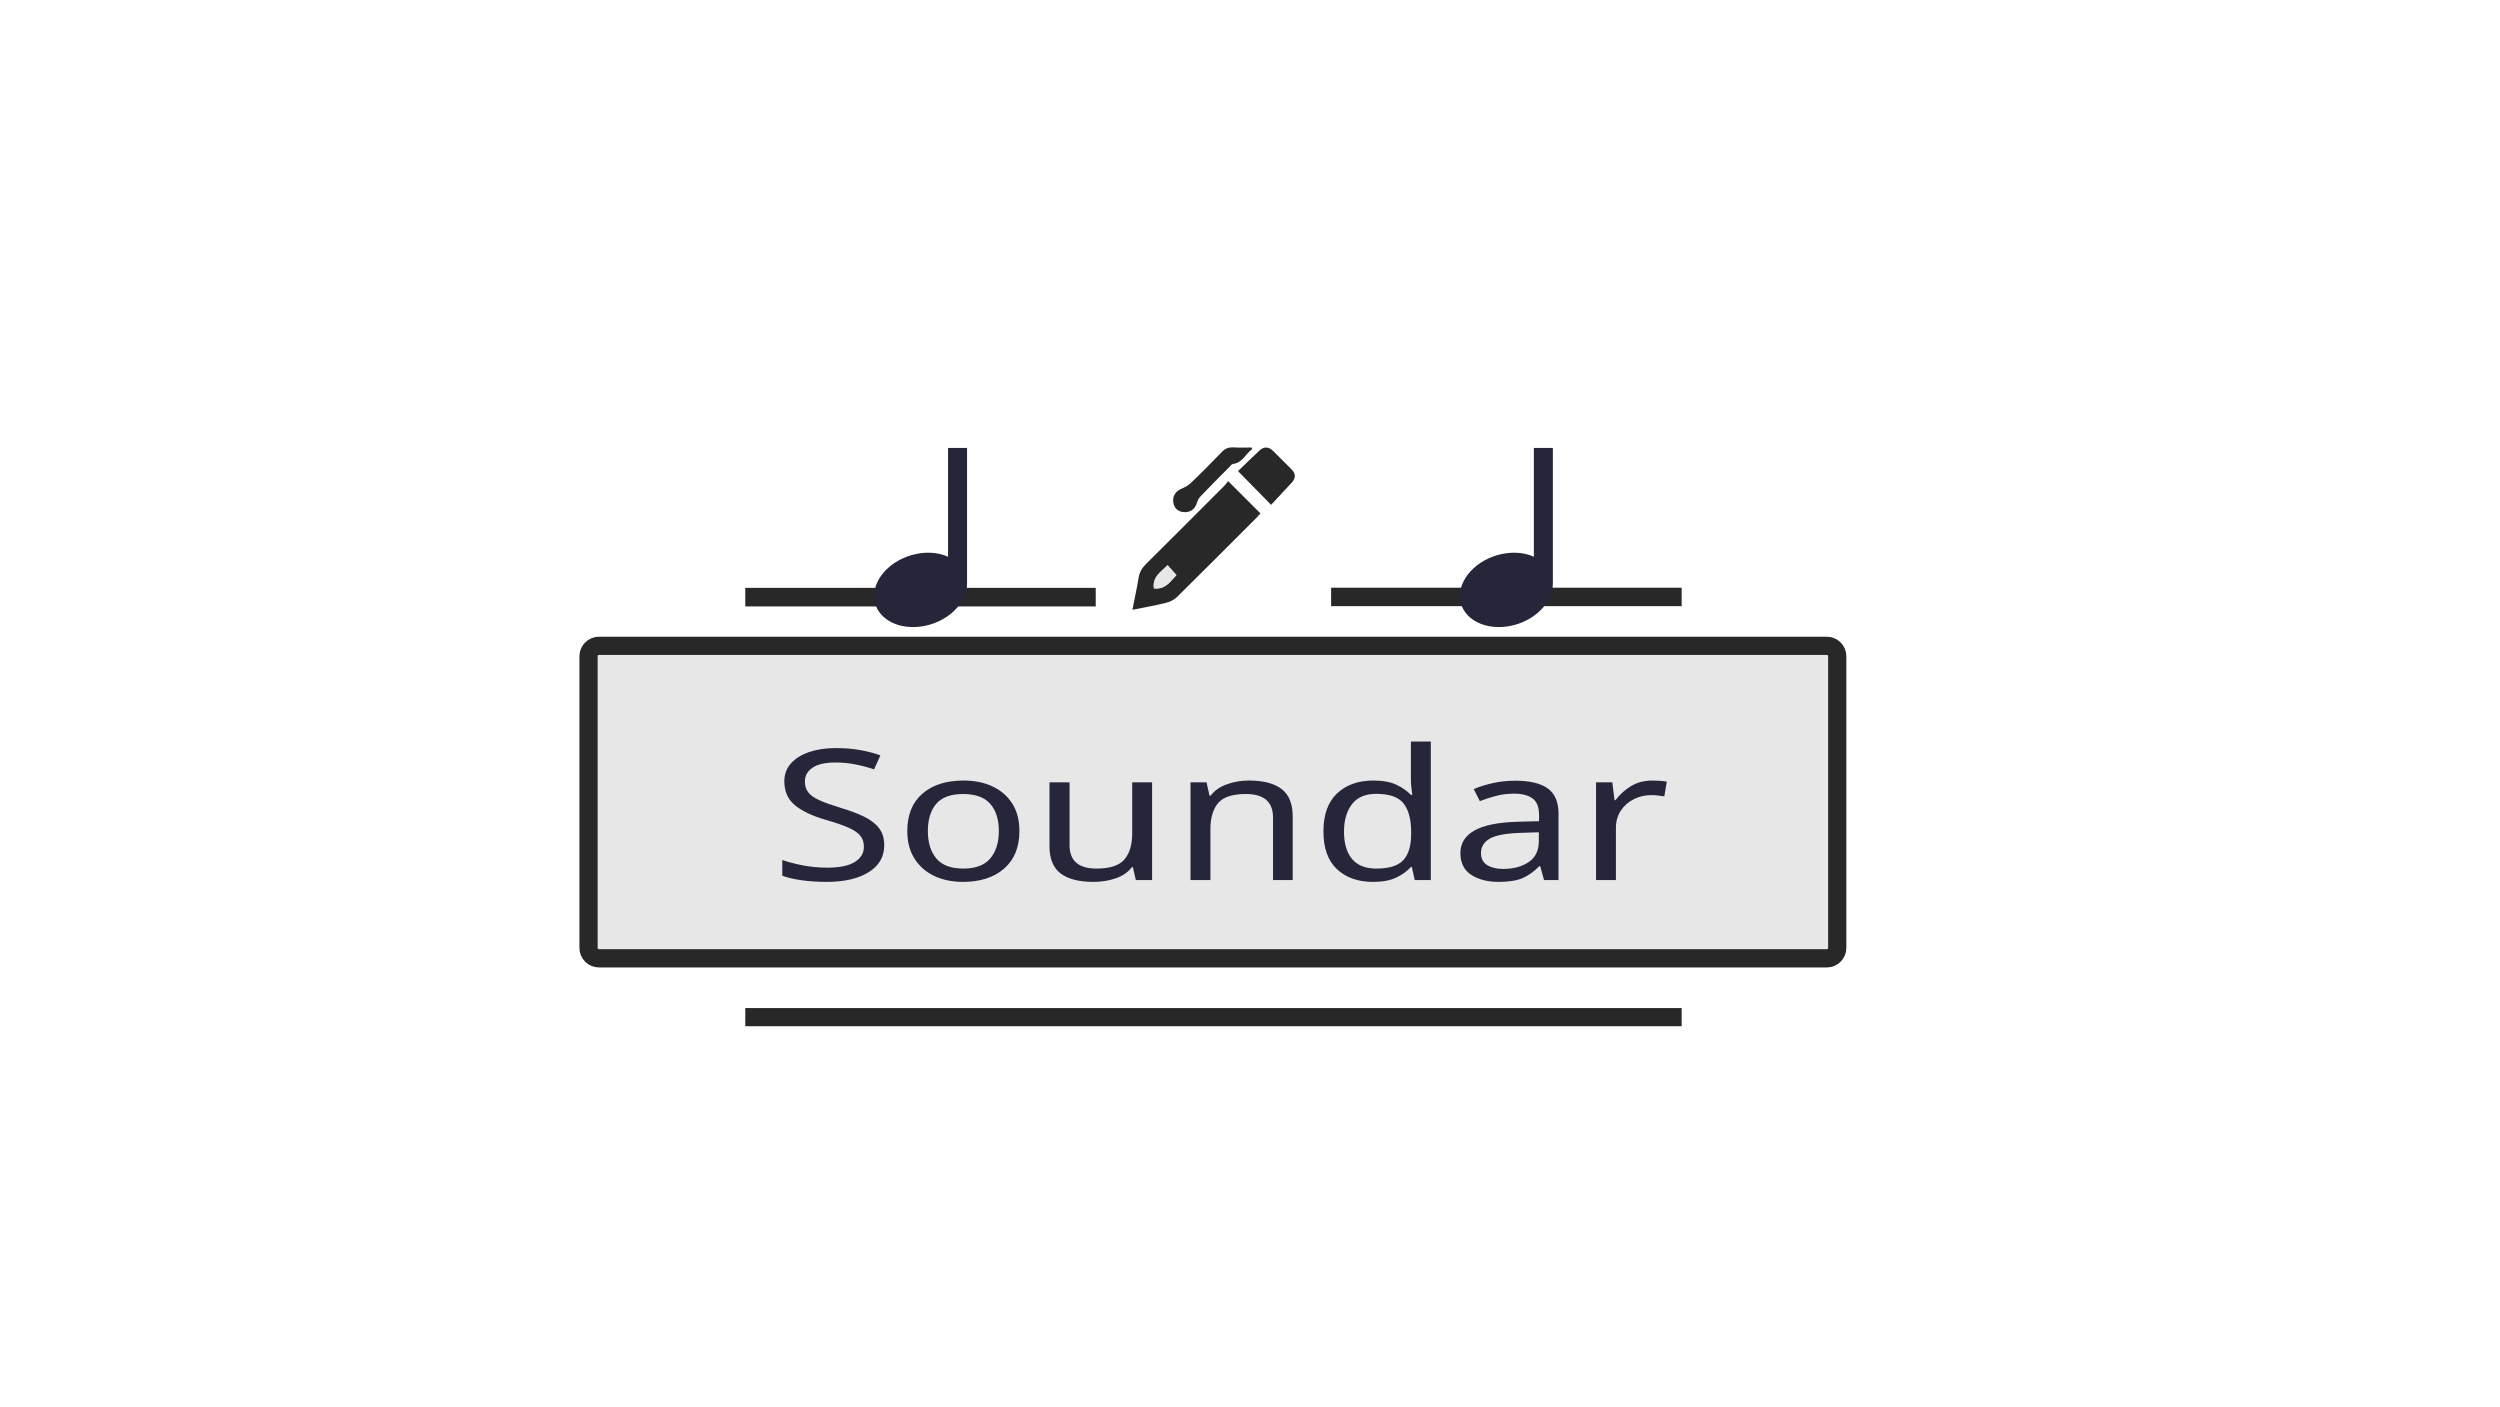
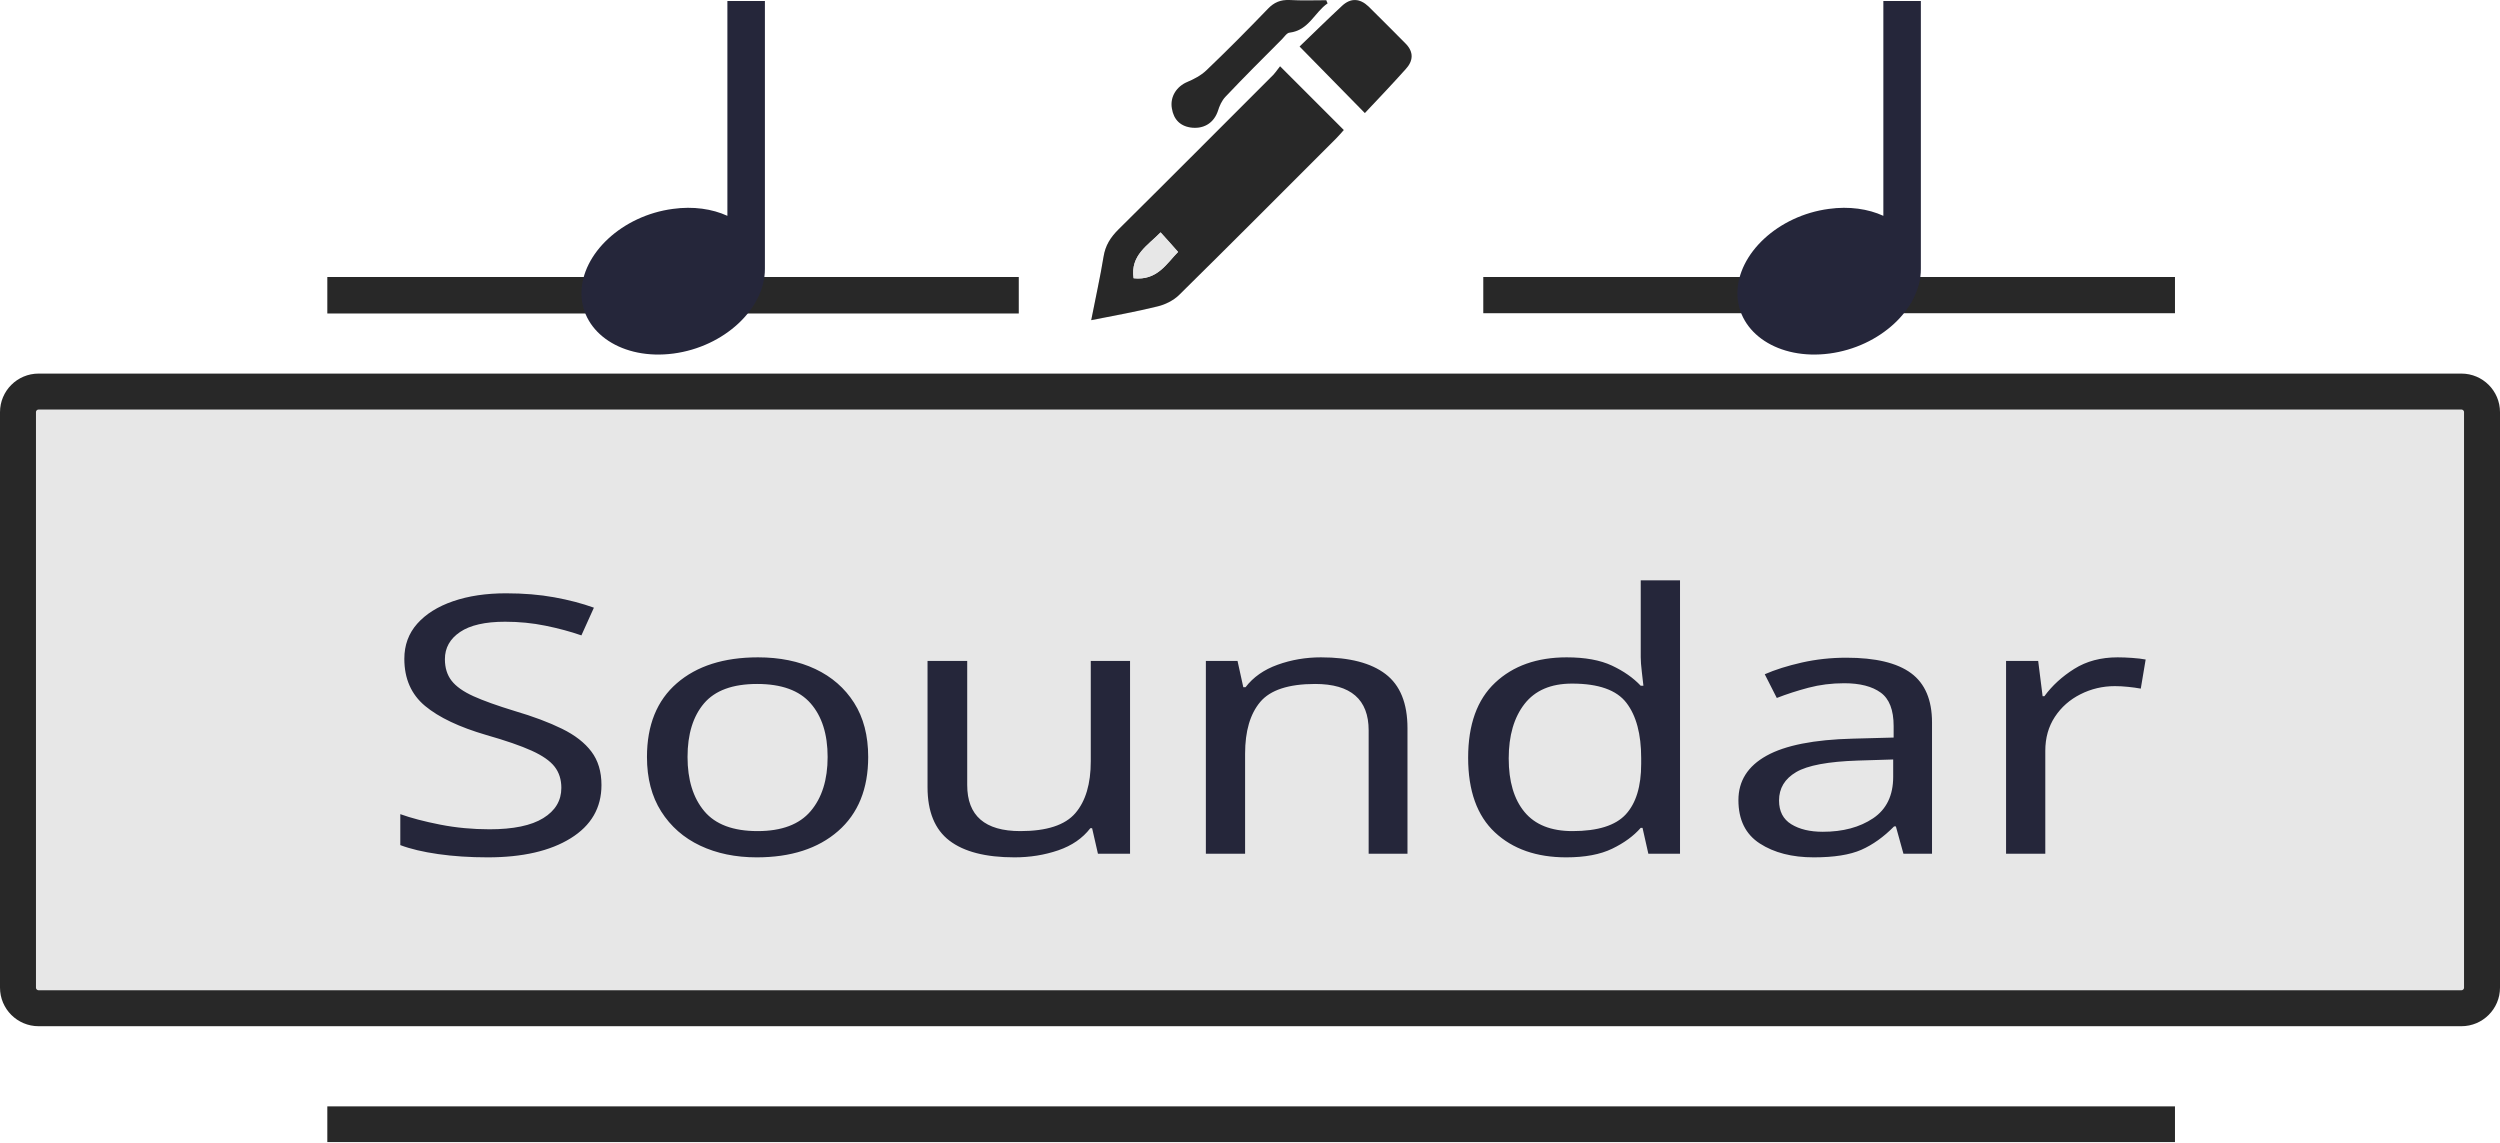
- <svg xmlns="http://www.w3.org/2000/svg" version="1.1" id="レイヤー_1" x="0px" y="0px" viewBox="0 0 1920 1080" style="enable-background:new 0 0 1920 1080;" xml:space="preserve">
+ <svg xmlns="http://www.w3.org/2000/svg" version="1.1" id="レイヤー_1" x="0px" y="0px" viewBox="0 0 973 444.5" style="enable-background:new 0 0 973 444.5;" xml:space="preserve">
  <style type="text/css">
	.st0{fill:#E7E7E7;}
	.st1{fill:#282828;}
	.st2{fill:#25263A;}
	.st3{font-family:'Nunito-Bold';}
	.st4{font-size:140px;}
	.st5{fill:none;stroke:#282828;stroke-width:14;stroke-miterlimit:10;}
</style>
  <g>
-     <path class="st0" d="M1411.5,735.7c0-80.1,0-159.7,0-239.3c-320,0-639.5,0-959.1,0c0,79.9,0,159.5,0,239.3   C772.2,735.7,1091.6,735.7,1411.5,735.7z" />
-     <path class="st0" d="M1291.5,788.1c0-4.7,0-9.2,0-13.9c-239.8,0-479.5,0-719.1,0c0,4.9,0,9.3,0,13.9   C812.3,788.1,1051.7,788.1,1291.5,788.1z" />
-     <path class="st0" d="M841.5,465.7c0-5,0-9.6,0-14.2c-90,0-179.5,0-269.1,0c0,4.9,0,9.5,0,14.2C662.3,465.7,751.8,465.7,841.5,465.7   z" />
-     <path class="st0" d="M1022.3,465.5c90.1,0,179.8,0,269.2,0c0-5,0-9.6,0-14.1c-89.9,0-179.5,0-269.2,0   C1022.3,456.2,1022.3,460.7,1022.3,465.5z" />
-     <path class="st0" d="M943.2,369.5c-1.2,1.5-2.3,3-3.5,4.3c-19.8,19.8-39.5,39.6-59.4,59.3c-3.1,3.1-5.1,6.3-5.8,10.6   c-1.3,8-3,15.8-4.8,24.7c9.2-1.9,17.4-3.3,25.6-5.3c3-0.7,6.3-2.3,8.5-4.4c20.5-20.2,40.8-40.6,61.2-61c1.1-1.1,2.2-2.4,3-3.3   C959.8,386,951.9,378.2,943.2,369.5z" />
-     <path class="st0" d="M976.2,387.7c5.4-5.7,10.6-11.3,15.8-16.9c3.1-3.3,3.3-6.8,0-10.1c-4.8-4.8-9.6-9.7-14.4-14.4   c-3.2-3.2-6.8-3.5-10.2-0.3c-5.7,5.3-11.2,10.8-16.6,15.9C959.4,370.5,967.3,378.6,976.2,387.7z" />
-     <path class="st0" d="M961.7,344.9c-0.2-0.4-0.4-0.8-0.5-1.2c-4.8,0-9.6,0.2-14.4-0.1c-3.4-0.2-5.9,0.9-8.3,3.4   c-7.9,8.1-15.9,16.1-24,24c-2,1.9-4.7,3.4-7.4,4.5c-4.1,1.8-6.7,5.7-6,10.3c0.7,4.4,3.4,7.1,8,7.5c4.9,0.4,8.5-2.1,9.9-6.5   c0.7-1.9,1.6-4,2.9-5.5c7.2-7.6,14.6-15,22-22.4c0.9-0.9,1.9-2.4,3-2.6C954.3,355.5,956.6,348.5,961.7,344.9z" />
-     <path class="st1" d="M1291.5,788.1c-239.8,0-479.3,0-719.1,0c0-4.6,0-9,0-13.9c239.6,0,479.2,0,719.1,0   C1291.5,778.9,1291.5,783.4,1291.5,788.1z" />
-     <path class="st1" d="M841.5,465.7c-89.7,0-179.2,0-269.1,0c0-4.7,0-9.3,0-14.2c89.6,0,179.1,0,269.1,0   C841.5,456,841.5,460.7,841.5,465.7z" />
-     <path class="st1" d="M1022.3,465.5c0-4.8,0-9.3,0-14.1c89.7,0,179.3,0,269.2,0c0,4.5,0,9.1,0,14.1   C1202,465.5,1112.4,465.5,1022.3,465.5z" />
-     <path class="st1" d="M943.2,369.5c8.7,8.7,16.6,16.6,24.8,24.8c-0.9,1-1.9,2.2-3,3.3c-20.4,20.4-40.7,40.8-61.2,61   c-2.2,2.1-5.4,3.7-8.5,4.4c-8.1,2-16.4,3.5-25.6,5.3c1.7-8.8,3.5-16.7,4.8-24.7c0.7-4.4,2.7-7.5,5.8-10.6   c19.9-19.7,39.6-39.5,59.4-59.3C941,372.5,942,370.9,943.2,369.5z M886.2,451.9c9.2,1,12.9-5.8,17.3-10.2c-2.4-2.7-4.5-5.1-6.8-7.6   C891.8,439.1,884.9,442.9,886.2,451.9z" />
-     <path class="st1" d="M976.2,387.7c-8.9-9.1-16.8-17.1-25.4-25.9c5.3-5.1,10.9-10.6,16.6-15.9c3.4-3.1,6.9-2.8,10.2,0.3   c4.9,4.8,9.6,9.6,14.4,14.4c3.3,3.3,3.1,6.8,0,10.1C986.8,376.4,981.6,381.9,976.2,387.7z" />
-     <path class="st1" d="M961.7,344.9c-5.1,3.5-7.3,10.5-14.8,11.4c-1.1,0.1-2,1.6-3,2.6c-7.4,7.4-14.8,14.8-22,22.4   c-1.4,1.5-2.3,3.5-2.9,5.5c-1.5,4.4-5.1,6.9-9.9,6.5c-4.6-0.4-7.3-3.1-8-7.5c-0.8-4.6,1.9-8.6,6-10.3c2.6-1.1,5.3-2.5,7.4-4.5   c8.2-7.8,16.1-15.8,24-24c2.4-2.5,4.9-3.5,8.3-3.4c4.8,0.3,9.6,0.1,14.4,0.1C961.3,344.1,961.5,344.5,961.7,344.9z" />
-     <path class="st0" d="M886.2,451.9c-1.4-9,5.6-12.8,10.5-17.9c2.3,2.5,4.4,4.9,6.8,7.6C899.1,446.1,895.4,452.9,886.2,451.9z" />
-     <text transform="matrix(1.24 0 0 1 591.9422 675.8828)" class="st2 st3 st4">Soundar</text>
-     <path class="st5" d="M1403,736H460c-4.4,0-8-3.6-8-8V504c0-4.4,3.6-8,8-8h943c4.4,0,8,3.6,8,8v224C1411,732.4,1407.4,736,1403,736z   " />
+     <path class="st0" d="M966.5,392.1c0-80.1,0-159.7,0-239.3c-320,0-639.5,0-959.1,0c0,79.9,0,159.5,0,239.3   C327.2,392.1,646.6,392.1,966.5,392.1z" />
+     <path class="st0" d="M846.5,444.5c0-4.7,0-9.2,0-13.9c-239.8,0-479.5,0-719.1,0c0,4.9,0,9.3,0,13.9   C367.3,444.5,606.7,444.5,846.5,444.5z" />
+     <path class="st0" d="M396.5,122c0-5,0-9.6,0-14.2c-90,0-179.5,0-269.1,0c0,4.9,0,9.5,0,14.2C217.3,122,306.8,122,396.5,122z" />
+     <path class="st0" d="M577.3,121.9c90.1,0,179.8,0,269.2,0c0-5,0-9.6,0-14.1c-89.9,0-179.5,0-269.2,0   C577.3,112.6,577.3,117.1,577.3,121.9z" />
+     <path class="st0" d="M498.2,25.8c-1.2,1.5-2.3,3-3.5,4.3c-19.8,19.8-39.5,39.6-59.4,59.3c-3.1,3.1-5.1,6.3-5.8,10.6   c-1.3,8-3,15.8-4.8,24.7c9.2-1.9,17.4-3.3,25.6-5.3c3-0.7,6.3-2.3,8.5-4.4c20.5-20.2,40.8-40.6,61.2-61c1.1-1.1,2.2-2.4,3-3.3   C514.8,42.4,506.9,34.6,498.2,25.8z" />
+     <path class="st0" d="M531.2,44c5.4-5.7,10.6-11.3,15.8-16.9c3.1-3.3,3.3-6.8,0-10.1c-4.8-4.8-9.6-9.7-14.4-14.4   c-3.2-3.2-6.8-3.5-10.2-0.3c-5.7,5.3-11.2,10.8-16.6,15.9C514.4,26.9,522.3,35,531.2,44z" />
+     <path class="st0" d="M516.7,1.3c-0.2-0.4-0.4-0.8-0.5-1.2c-4.8,0-9.6,0.2-14.4-0.1c-3.4-0.2-5.9,0.9-8.3,3.4   c-7.9,8.1-15.9,16.1-24,24c-2,1.9-4.7,3.4-7.4,4.5c-4.1,1.8-6.7,5.7-6,10.3c0.7,4.4,3.4,7.1,8,7.5c4.9,0.4,8.5-2.1,9.9-6.5   c0.7-1.9,1.6-4,2.9-5.5c7.2-7.6,14.6-15,22-22.4c0.9-0.9,1.9-2.4,3-2.6C509.3,11.9,511.6,4.9,516.7,1.3z" />
+     <path class="st1" d="M846.5,444.5c-239.8,0-479.3,0-719.1,0c0-4.6,0-9,0-13.9c239.6,0,479.2,0,719.1,0   C846.5,435.2,846.5,439.8,846.5,444.5z" />
+     <path class="st1" d="M396.5,122c-89.7,0-179.2,0-269.1,0c0-4.7,0-9.3,0-14.2c89.6,0,179.1,0,269.1,0   C396.5,112.4,396.5,117.1,396.5,122z" />
+     <path class="st1" d="M577.3,121.9c0-4.8,0-9.3,0-14.1c89.7,0,179.3,0,269.2,0c0,4.5,0,9.1,0,14.1   C757,121.9,667.4,121.9,577.3,121.9z" />
+     <path class="st1" d="M498.2,25.8c8.7,8.7,16.6,16.6,24.8,24.8c-0.9,1-1.9,2.2-3,3.3c-20.4,20.4-40.7,40.8-61.2,61   c-2.2,2.1-5.4,3.7-8.5,4.4c-8.1,2-16.4,3.5-25.6,5.3c1.7-8.8,3.5-16.7,4.8-24.7c0.7-4.4,2.7-7.5,5.8-10.6   c19.9-19.7,39.6-39.5,59.4-59.3C496,28.9,497,27.3,498.2,25.8z M441.2,108.3c9.2,1,12.9-5.8,17.3-10.2c-2.4-2.7-4.5-5.1-6.8-7.6   C446.8,95.5,439.9,99.3,441.2,108.3z" />
+     <path class="st1" d="M531.2,44c-8.9-9.1-16.8-17.1-25.4-25.9c5.3-5.1,10.9-10.6,16.6-15.9c3.4-3.1,6.9-2.8,10.2,0.3   c4.9,4.8,9.6,9.6,14.4,14.4c3.3,3.3,3.1,6.8,0,10.1C541.8,32.8,536.6,38.3,531.2,44z" />
+     <path class="st1" d="M516.7,1.3c-5.1,3.5-7.3,10.5-14.8,11.4c-1.1,0.1-2,1.6-3,2.6c-7.4,7.4-14.8,14.8-22,22.4   c-1.4,1.5-2.3,3.5-2.9,5.5c-1.5,4.4-5.1,6.9-9.9,6.5c-4.6-0.4-7.3-3.1-8-7.5c-0.8-4.6,1.9-8.6,6-10.3c2.6-1.1,5.3-2.5,7.4-4.5   c8.2-7.8,16.1-15.8,24-24c2.4-2.5,4.9-3.5,8.3-3.4c4.8,0.3,9.6,0.1,14.4,0.1C516.3,0.5,516.5,0.9,516.7,1.3z" />
+     <path class="st0" d="M441.2,108.3c-1.4-9,5.6-12.8,10.5-17.9c2.3,2.5,4.4,4.9,6.8,7.6C454.1,102.5,450.4,109.3,441.2,108.3z" />
+     <text transform="matrix(1.24 0 0 1 146.9422 332.2751)" class="st2 st3 st4">Soundar</text>
+     <path class="st5" d="M958,392.4H15c-4.4,0-8-3.6-8-8v-224c0-4.4,3.6-8,8-8h943c4.4,0,8,3.6,8,8v224   C966,388.8,962.4,392.4,958,392.4z" />
    <g>
-       <path class="st2" d="M728.1,344v83.6c-5.9-2.7-13.3-3.8-21.2-2.7c-19.7,2.6-35.6,17.4-35.6,32.9c0.1,15.5,16.1,26,35.8,23.4    c19.7-2.6,35.6-17.4,35.6-32.9V344H728.1z" />
+       <path class="st2" d="M283.1,0.4V84c-5.9-2.7-13.3-3.8-21.2-2.7c-19.7,2.6-35.6,17.4-35.6,32.9c0.1,15.5,16.1,26,35.8,23.4    c19.7-2.6,35.6-17.4,35.6-32.9V0.4H283.1z" />
    </g>
    <g>
-       <path class="st2" d="M1178,344v83.6c-5.9-2.7-13.3-3.8-21.2-2.7c-19.7,2.6-35.6,17.4-35.6,32.9c0.1,15.5,16.1,26,35.8,23.4    c19.7-2.6,35.6-17.4,35.6-32.9V344H1178z" />
+       <path class="st2" d="M733,0.4V84c-5.9-2.7-13.3-3.8-21.2-2.7c-19.7,2.6-35.6,17.4-35.6,32.9c0.1,15.5,16.1,26,35.8,23.4    c19.7-2.6,35.6-17.4,35.6-32.9V0.4H733z" />
    </g>
  </g>
</svg>
